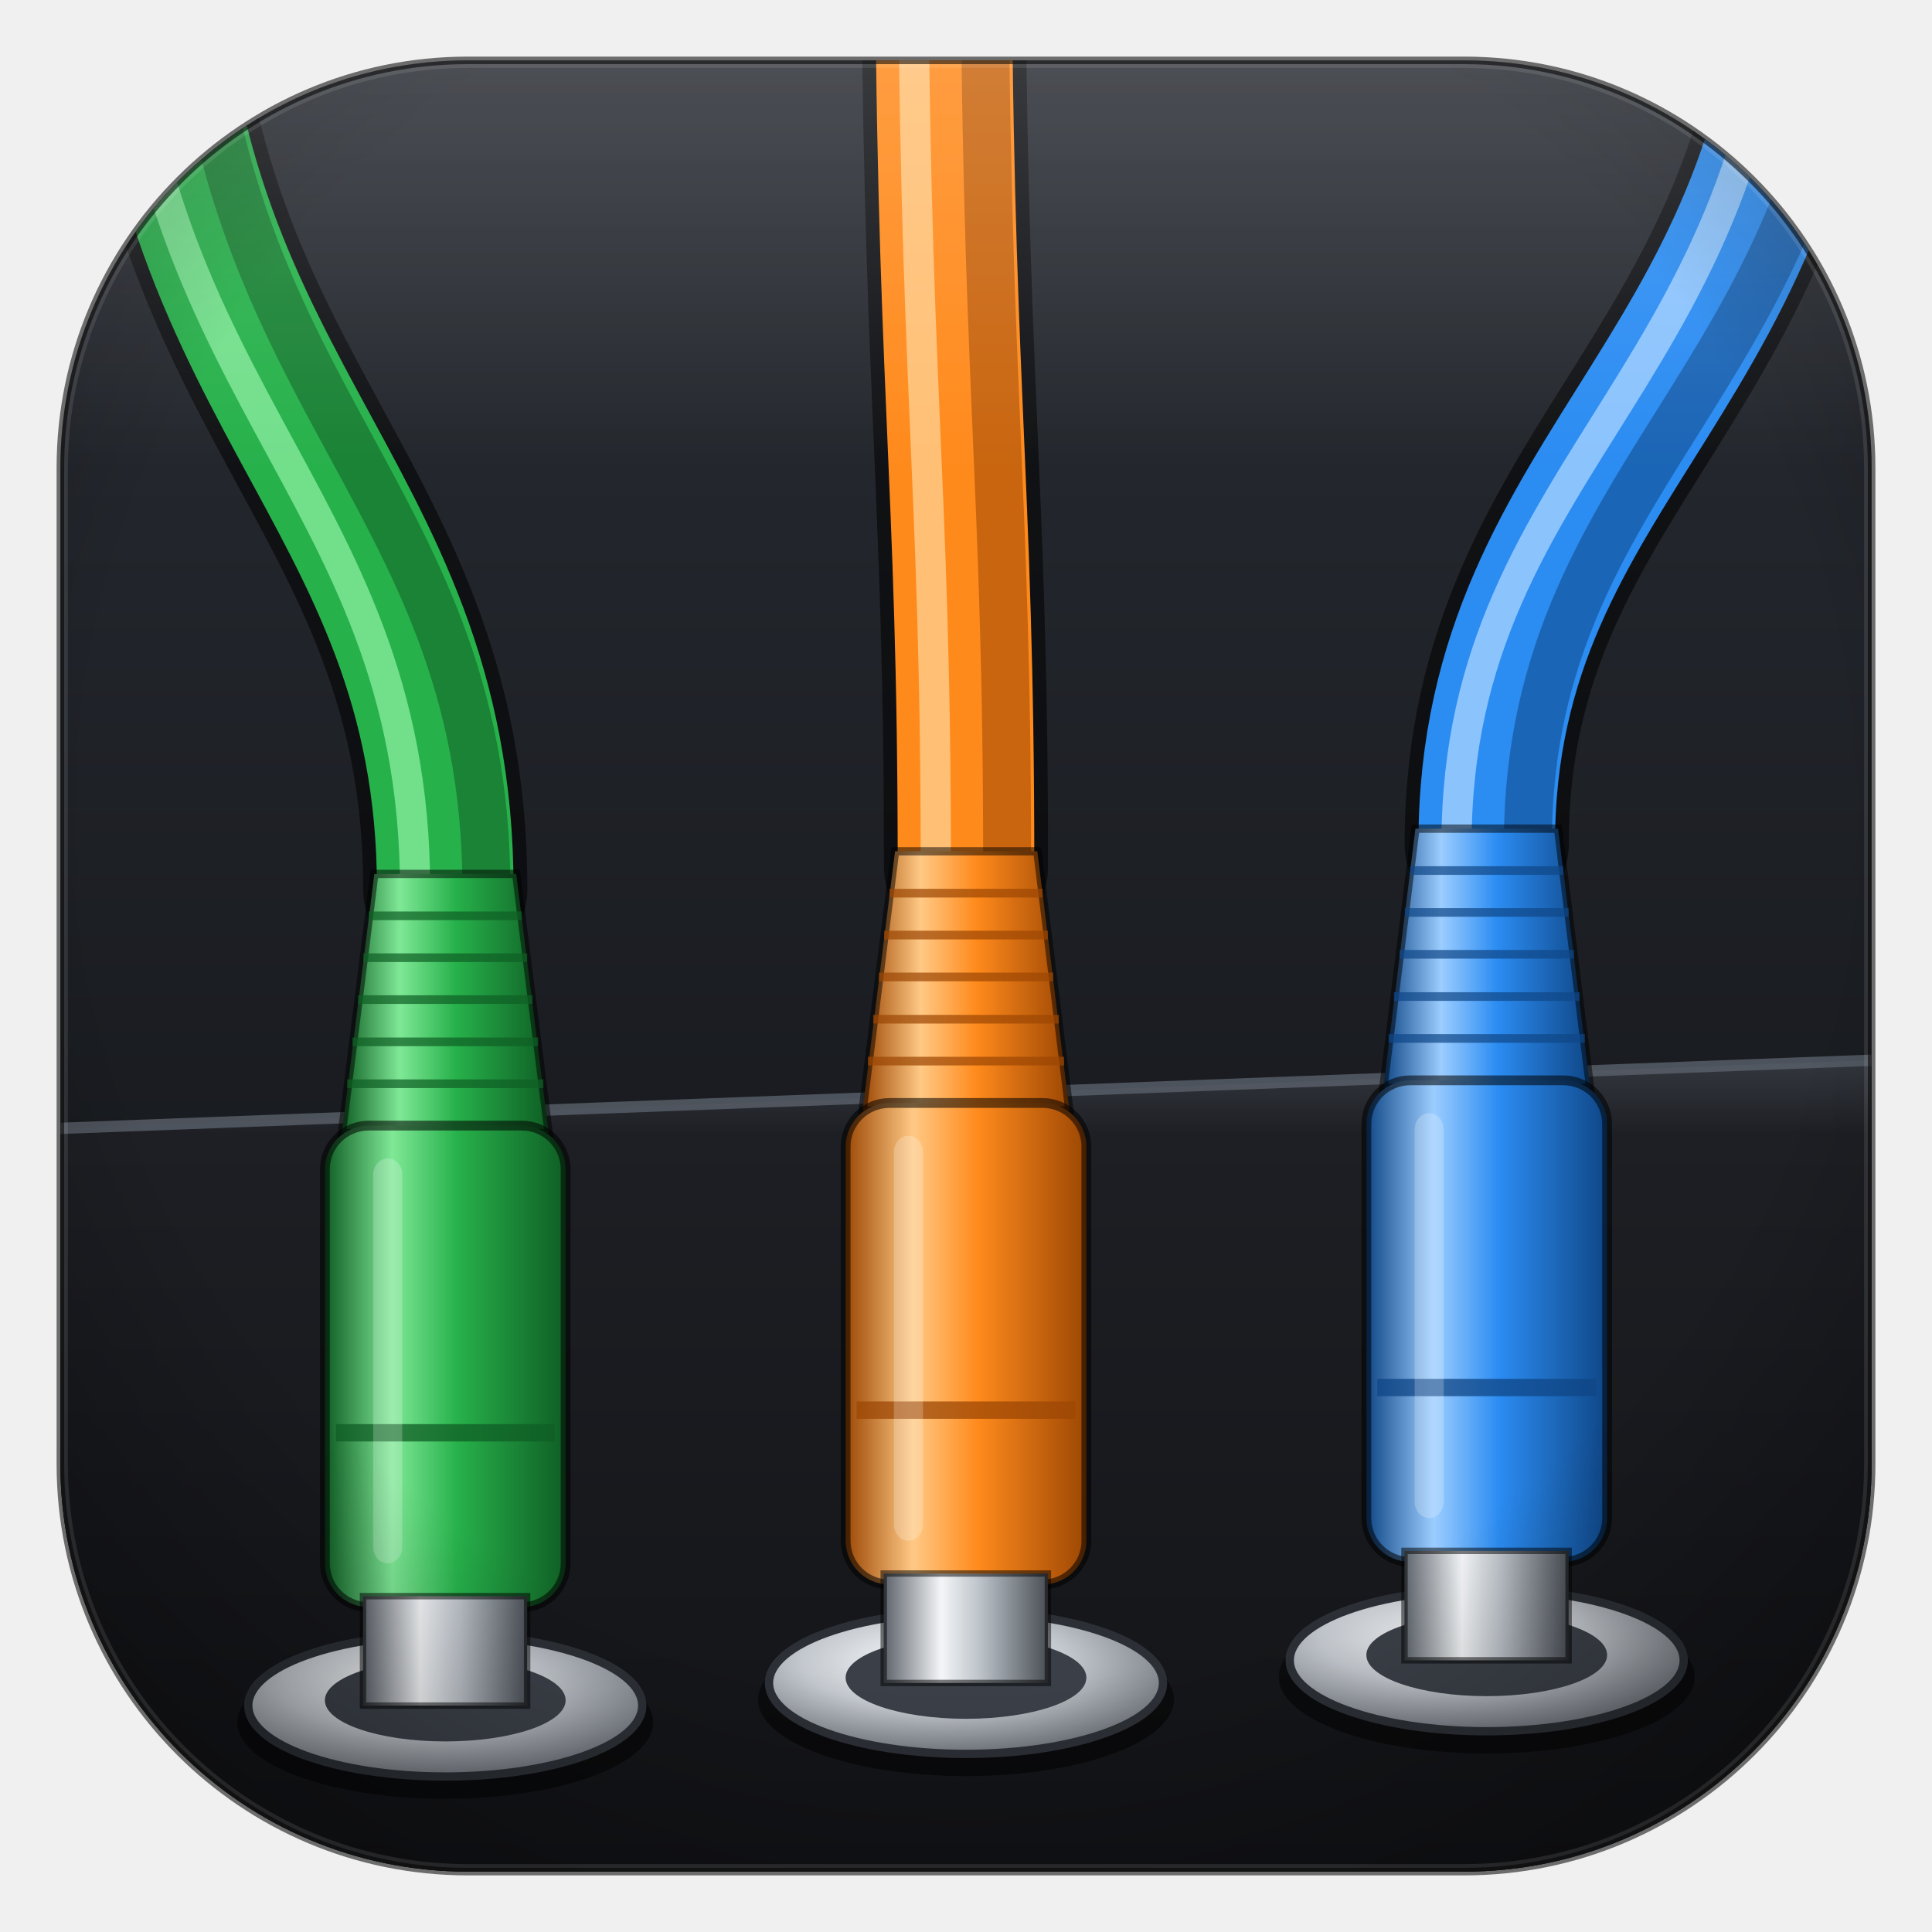
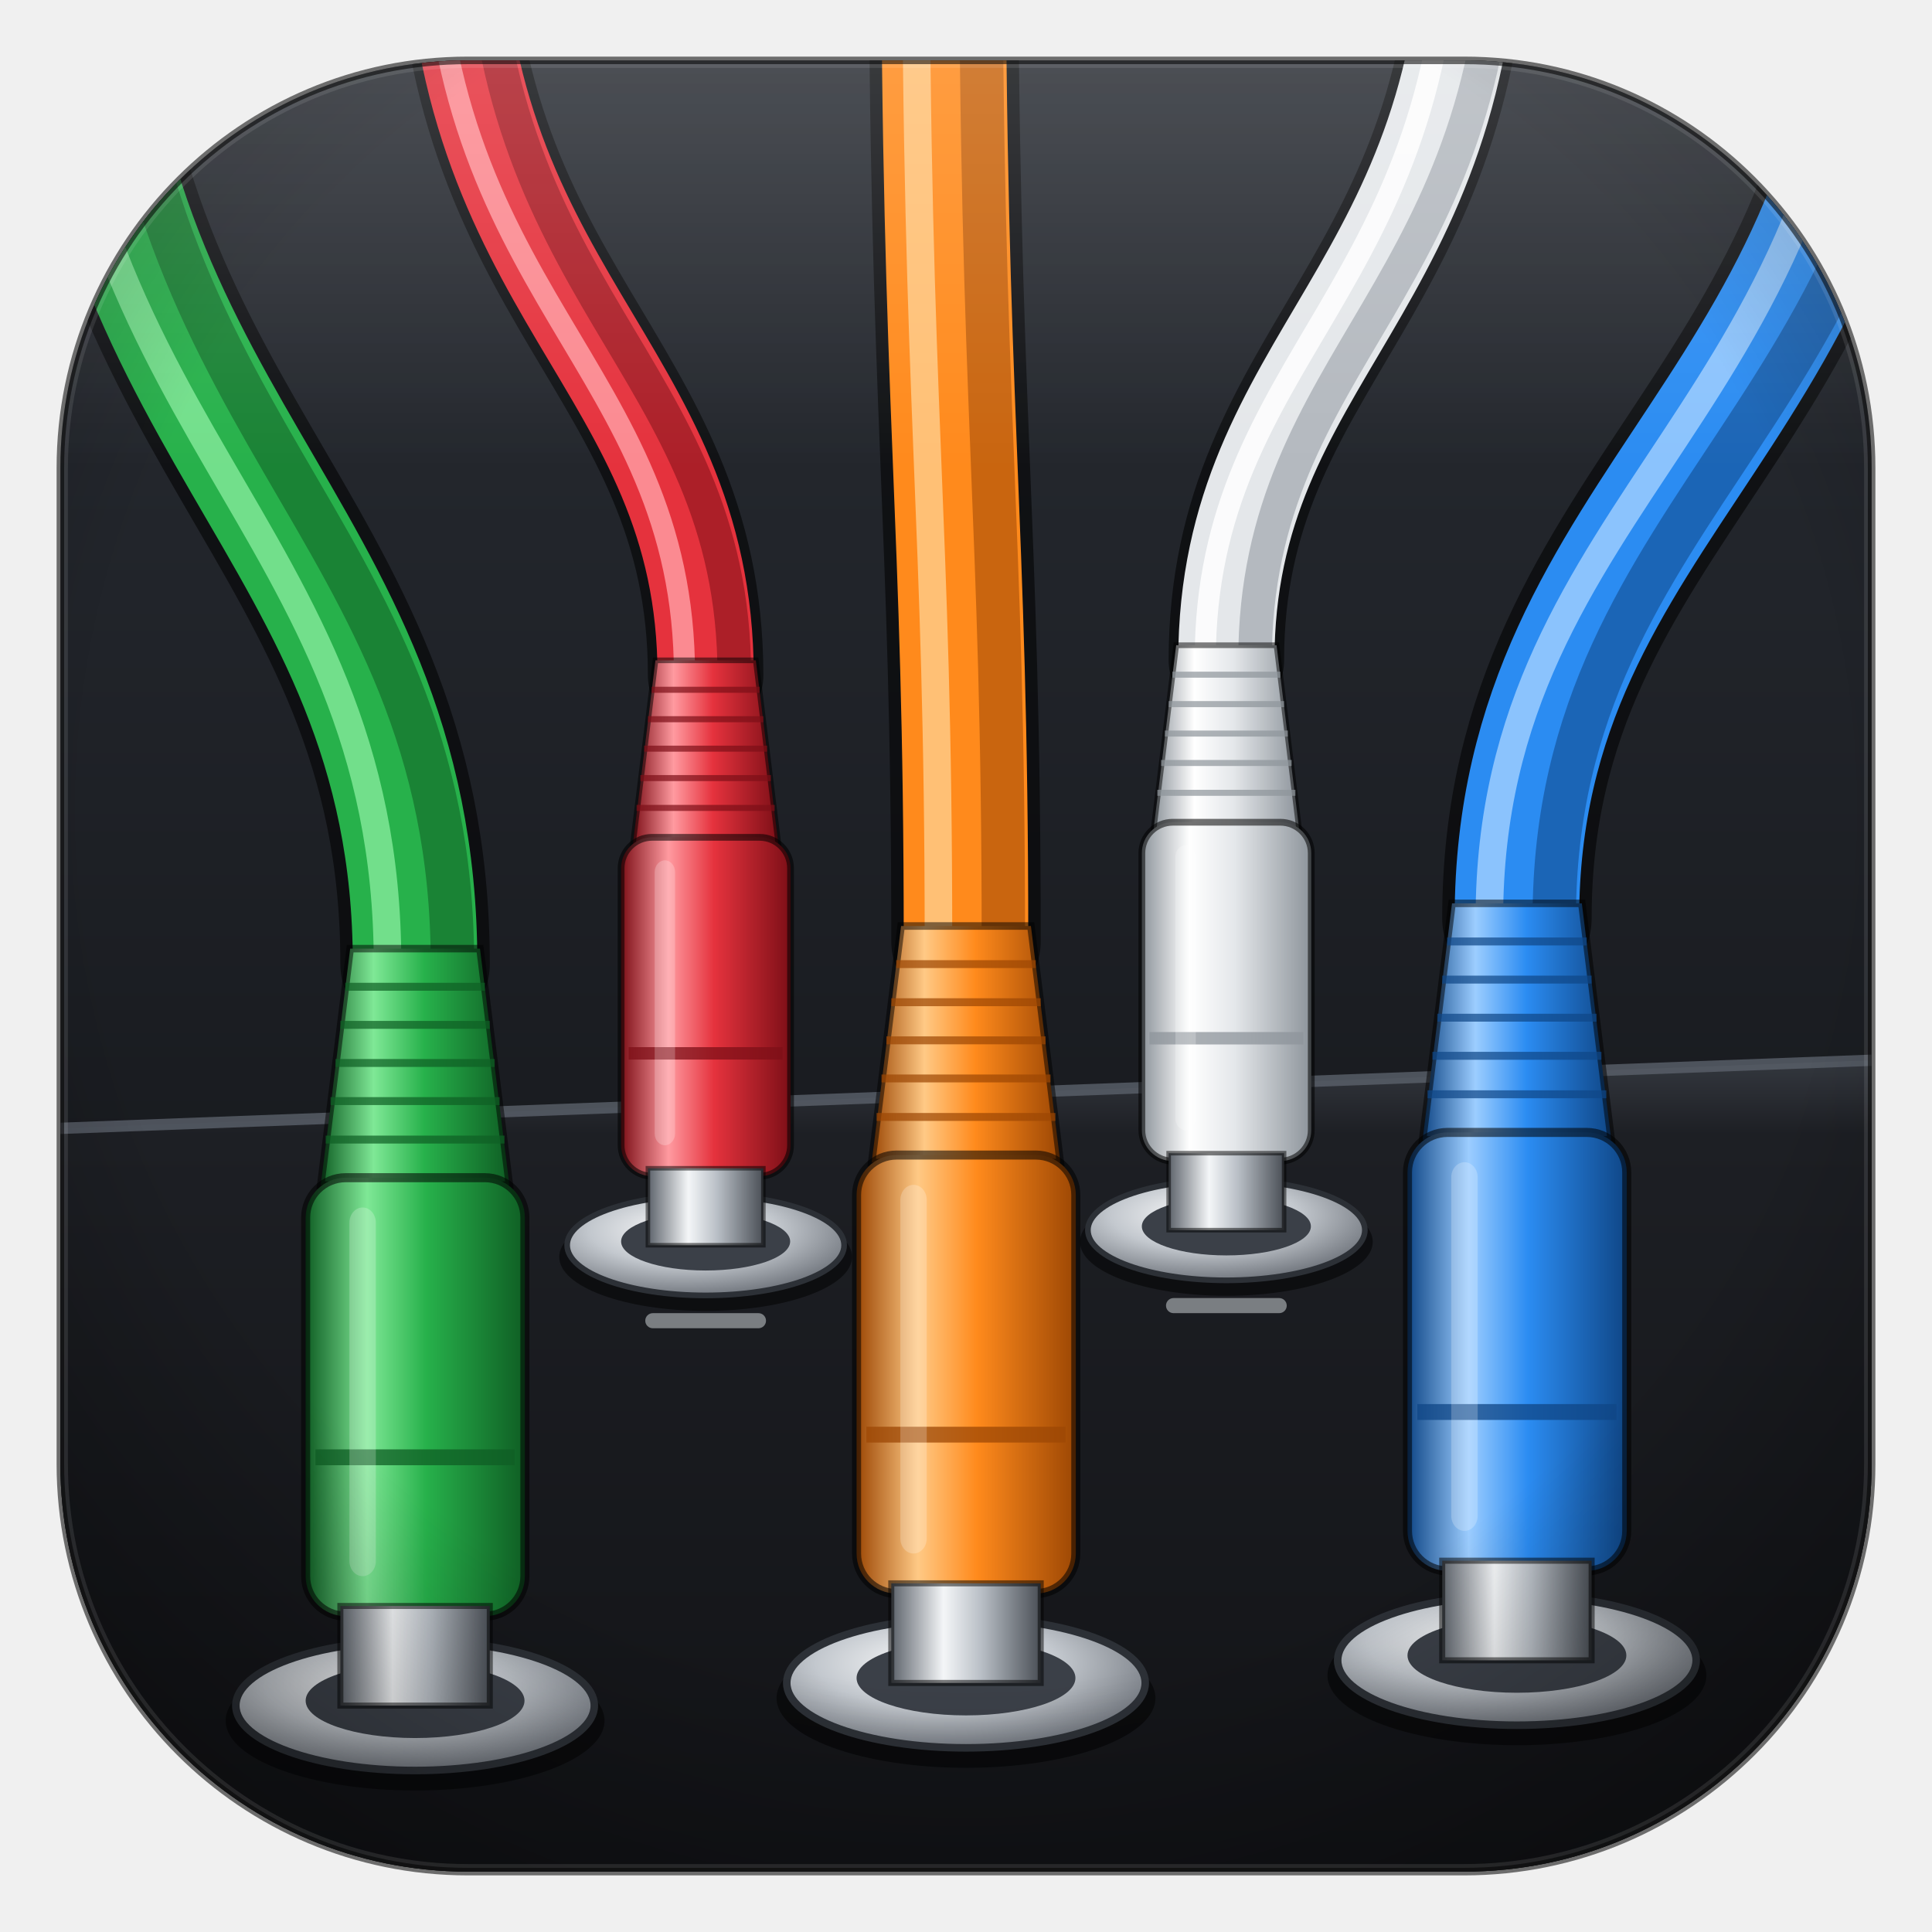
<svg xmlns="http://www.w3.org/2000/svg" viewBox="0 0 512 512" width="512" height="512">
  <defs>
    <linearGradient id="g_green" x1="0" x2="1" y1="0" y2="0">
      <stop offset="0" stop-color="#0f5e24" />
      <stop offset="0.28" stop-color="#7fe896" />
      <stop offset="0.55" stop-color="#27b14b" />
      <stop offset="1" stop-color="#0f5e24" />
    </linearGradient>
    <linearGradient id="g_orange" x1="0" x2="1" y1="0" y2="0">
      <stop offset="0" stop-color="#9c4704" />
      <stop offset="0.28" stop-color="#ffc985" />
      <stop offset="0.55" stop-color="#ff8a1c" />
      <stop offset="1" stop-color="#9c4704" />
    </linearGradient>
    <linearGradient id="g_blue" x1="0" x2="1" y1="0" y2="0">
      <stop offset="0" stop-color="#0f4686" />
      <stop offset="0.28" stop-color="#9ccdff" />
      <stop offset="0.55" stop-color="#2b8cf2" />
      <stop offset="1" stop-color="#0f4686" />
    </linearGradient>
    <linearGradient id="g_red" x1="0" x2="1" y1="0" y2="0">
      <stop offset="0" stop-color="#7d0f17" />
      <stop offset="0.28" stop-color="#ff9aa0" />
      <stop offset="0.55" stop-color="#e5323d" />
      <stop offset="1" stop-color="#7d0f17" />
    </linearGradient>
    <linearGradient id="g_white" x1="0" x2="1" y1="0" y2="0">
      <stop offset="0" stop-color="#8d949b" />
      <stop offset="0.28" stop-color="#ffffff" />
      <stop offset="0.55" stop-color="#e4e7ea" />
      <stop offset="1" stop-color="#8d949b" />
    </linearGradient>
    <linearGradient id="g_black" x1="0" x2="1" y1="0" y2="0">
      <stop offset="0" stop-color="#0a0b0d" />
      <stop offset="0.28" stop-color="#6b727d" />
      <stop offset="0.55" stop-color="#2a2d33" />
      <stop offset="1" stop-color="#0a0b0d" />
    </linearGradient>
    <linearGradient id="g_lime" x1="0" x2="1" y1="0" y2="0">
      <stop offset="0" stop-color="#4b7a14" />
      <stop offset="0.28" stop-color="#cdf59a" />
      <stop offset="0.55" stop-color="#8fd13f" />
      <stop offset="1" stop-color="#4b7a14" />
    </linearGradient>
    <linearGradient id="metal_h" x1="0" x2="1">
      <stop offset="0" stop-color="#5d636b" />
      <stop offset="0.35" stop-color="#f4f6f8" />
      <stop offset="0.6" stop-color="#b9bfc6" />
      <stop offset="1" stop-color="#4a4f56" />
    </linearGradient>
    <radialGradient id="metal_r" cx="0.42" cy="0.35" r="0.75">
      <stop offset="0" stop-color="#ffffff" />
      <stop offset="0.45" stop-color="#c3c8ce" />
      <stop offset="1" stop-color="#5b6068" />
    </radialGradient>
    <linearGradient id="bg" x1="0" x2="0" y1="0" y2="1">
      <stop offset="0" stop-color="#2a2e35" />
      <stop offset="1" stop-color="#0d0e11" />
    </linearGradient>
    <linearGradient id="panel" x1="0" x2="0" y1="0" y2="1">
      <stop offset="0" stop-color="#34383f" />
      <stop offset="0.08" stop-color="#1d1f24" />
      <stop offset="1" stop-color="#101114" />
    </linearGradient>
    <radialGradient id="vig" cx="0.5" cy="0.42" r="0.75">
      <stop offset="0.6" stop-color="#000" stop-opacity="0" />
      <stop offset="1" stop-color="#000" stop-opacity="0.55" />
    </radialGradient>
    <linearGradient id="gloss" x1="0" x2="0" y1="0" y2="1">
      <stop offset="0" stop-color="#fff" stop-opacity="0.16" />
      <stop offset="0.45" stop-color="#fff" stop-opacity="0" />
    </linearGradient>
    <clipPath id="box">
      <rect x="16" y="16" width="480" height="480" rx="108" />
    </clipPath>
  </defs>
  <g clip-path="url(#box)">
    <rect x="0" y="0" width="512" height="512" fill="url(#bg)" />
    <path d="M -10 300 L 522 280 L 522 530 L -10 530 Z" fill="url(#panel)" />
    <path d="M -10 300 L 522 280" stroke="#5a606a" stroke-width="3" stroke-opacity="0.8" />
-     <ellipse cx="118.0" cy="456.4" rx="55.1" ry="20.3" fill="#000" fill-opacity="0.5" />
-     <ellipse cx="118.0" cy="452.0" rx="52.2" ry="18.8" fill="url(#metal_r)" stroke="#2c3036" stroke-width="2.2" />
-     <ellipse cx="118.0" cy="450.6" rx="31.9" ry="10.9" fill="#3b4048" />
-     <ellipse cx="256.0" cy="450.4" rx="55.1" ry="20.3" fill="#000" fill-opacity="0.5" />
-     <ellipse cx="256.0" cy="446.0" rx="52.2" ry="18.8" fill="url(#metal_r)" stroke="#2c3036" stroke-width="2.2" />
-     <ellipse cx="256.0" cy="444.6" rx="31.9" ry="10.9" fill="#3b4048" />
-     <ellipse cx="394.0" cy="444.4" rx="55.1" ry="20.3" fill="#000" fill-opacity="0.5" />
-     <ellipse cx="394.0" cy="440.0" rx="52.2" ry="18.8" fill="url(#metal_r)" stroke="#2c3036" stroke-width="2.2" />
-     <ellipse cx="394.0" cy="438.6" rx="31.9" ry="10.9" fill="#3b4048" />
-     <path d="M 40.0 -30 C 40.0 104.2, 118.0 127.4, 118.0 235.6" fill="none" stroke="#000" stroke-opacity="0.55" stroke-width="43.5" stroke-linecap="round" />
-     <path d="M 40.0 -30 C 40.0 104.2, 118.0 127.4, 118.0 235.6" fill="none" stroke="#27b14b" stroke-width="36.2" stroke-linecap="round" />
-     <path d="M 40.0 -30 C 40.0 104.2, 118.0 127.4, 118.0 235.6" fill="none" stroke="#0f5e24" stroke-opacity="0.55" stroke-width="12.7" stroke-linecap="round" transform="translate(10.9,0)" />
-     <path d="M 40.0 -30 C 40.0 104.2, 118.0 127.4, 118.0 235.6" fill="none" stroke="#7fe896" stroke-opacity="0.85" stroke-width="8.0" stroke-linecap="round" transform="translate(-8.0,0)" />
-     <path d="M 99.2 231.6 L 136.8 231.6 L 145.4 300.3 L 90.6 300.3 Z" fill="url(#g_green)" stroke="#000" stroke-opacity="0.5" stroke-width="2.2" />
-     <line x1="97.7" y1="242.7" x2="138.3" y2="242.7" stroke="#0f5e24" stroke-opacity="0.7" stroke-width="2.3" />
-     <line x1="96.3" y1="253.8" x2="139.7" y2="253.8" stroke="#0f5e24" stroke-opacity="0.7" stroke-width="2.3" />
-     <line x1="94.9" y1="264.9" x2="141.1" y2="264.9" stroke="#0f5e24" stroke-opacity="0.7" stroke-width="2.3" />
-     <line x1="93.4" y1="276.1" x2="142.6" y2="276.1" stroke="#0f5e24" stroke-opacity="0.7" stroke-width="2.3" />
-     <line x1="92.0" y1="287.2" x2="144.0" y2="287.2" stroke="#0f5e24" stroke-opacity="0.7" stroke-width="2.3" />
-     <rect x="86.1" y="298.3" width="63.8" height="127.6" rx="11.6" fill="url(#g_green)" stroke="#000" stroke-opacity="0.55" stroke-width="2.6" />
-     <rect x="89.0" y="377.4" width="58.0" height="4.6" fill="#0f5e24" fill-opacity="0.75" />
-     <rect x="98.9" y="307.0" width="7.7" height="107.3" rx="4.3" fill="#fff" fill-opacity="0.22" />
-     <rect x="96.2" y="423.0" width="43.5" height="29.0" fill="url(#metal_h)" stroke="#000" stroke-opacity="0.5" stroke-width="1.7" />
-     <path d="M 250.0 -30 C 250.0 101.5, 256.0 124.1, 256.0 229.6" fill="none" stroke="#000" stroke-opacity="0.55" stroke-width="43.5" stroke-linecap="round" />
-     <path d="M 250.0 -30 C 250.0 101.5, 256.0 124.1, 256.0 229.6" fill="none" stroke="#ff8a1c" stroke-width="36.2" stroke-linecap="round" />
-     <path d="M 250.0 -30 C 250.0 101.5, 256.0 124.1, 256.0 229.6" fill="none" stroke="#9c4704" stroke-opacity="0.55" stroke-width="12.7" stroke-linecap="round" transform="translate(10.9,0)" />
-     <path d="M 250.0 -30 C 250.0 101.5, 256.0 124.1, 256.0 229.6" fill="none" stroke="#ffc985" stroke-opacity="0.85" stroke-width="8.0" stroke-linecap="round" transform="translate(-8.0,0)" />
-     <path d="M 237.2 225.6 L 274.9 225.6 L 283.4 294.3 L 228.6 294.3 Z" fill="url(#g_orange)" stroke="#000" stroke-opacity="0.5" stroke-width="2.2" />
-     <line x1="235.7" y1="236.7" x2="276.3" y2="236.7" stroke="#9c4704" stroke-opacity="0.7" stroke-width="2.3" />
-     <line x1="234.3" y1="247.8" x2="277.7" y2="247.8" stroke="#9c4704" stroke-opacity="0.7" stroke-width="2.3" />
-     <line x1="232.9" y1="258.9" x2="279.1" y2="258.9" stroke="#9c4704" stroke-opacity="0.7" stroke-width="2.3" />
-     <line x1="231.4" y1="270.1" x2="280.6" y2="270.1" stroke="#9c4704" stroke-opacity="0.7" stroke-width="2.3" />
-     <line x1="230.0" y1="281.2" x2="282.0" y2="281.2" stroke="#9c4704" stroke-opacity="0.7" stroke-width="2.3" />
-     <rect x="224.1" y="292.3" width="63.8" height="127.6" rx="11.6" fill="url(#g_orange)" stroke="#000" stroke-opacity="0.55" stroke-width="2.6" />
-     <rect x="227.0" y="371.4" width="58.0" height="4.6" fill="#9c4704" fill-opacity="0.75" />
-     <rect x="236.9" y="301.0" width="7.7" height="107.3" rx="4.3" fill="#fff" fill-opacity="0.22" />
-     <rect x="234.2" y="417.0" width="43.5" height="29.0" fill="url(#metal_h)" stroke="#000" stroke-opacity="0.5" stroke-width="1.7" />
-     <path d="M 480.0 -30 C 480.0 98.8, 394.0 120.8, 394.0 223.6" fill="none" stroke="#000" stroke-opacity="0.55" stroke-width="43.5" stroke-linecap="round" />
-     <path d="M 480.0 -30 C 480.0 98.8, 394.0 120.8, 394.0 223.6" fill="none" stroke="#2b8cf2" stroke-width="36.2" stroke-linecap="round" />
-     <path d="M 480.0 -30 C 480.0 98.8, 394.0 120.8, 394.0 223.6" fill="none" stroke="#0f4686" stroke-opacity="0.55" stroke-width="12.7" stroke-linecap="round" transform="translate(10.9,0)" />
-     <path d="M 480.0 -30 C 480.0 98.8, 394.0 120.8, 394.0 223.6" fill="none" stroke="#9ccdff" stroke-opacity="0.85" stroke-width="8.0" stroke-linecap="round" transform="translate(-8.0,0)" />
-     <path d="M 375.1 219.6 L 412.9 219.6 L 421.4 288.3 L 366.6 288.3 Z" fill="url(#g_blue)" stroke="#000" stroke-opacity="0.5" stroke-width="2.2" />
-     <line x1="373.7" y1="230.7" x2="414.3" y2="230.7" stroke="#0f4686" stroke-opacity="0.7" stroke-width="2.3" />
-     <line x1="372.3" y1="241.8" x2="415.7" y2="241.8" stroke="#0f4686" stroke-opacity="0.7" stroke-width="2.3" />
-     <line x1="370.9" y1="252.9" x2="417.1" y2="252.9" stroke="#0f4686" stroke-opacity="0.7" stroke-width="2.3" />
-     <line x1="369.4" y1="264.1" x2="418.6" y2="264.1" stroke="#0f4686" stroke-opacity="0.7" stroke-width="2.3" />
-     <line x1="368.0" y1="275.2" x2="420.0" y2="275.2" stroke="#0f4686" stroke-opacity="0.7" stroke-width="2.3" />
-     <rect x="362.1" y="286.3" width="63.8" height="127.6" rx="11.6" fill="url(#g_blue)" stroke="#000" stroke-opacity="0.55" stroke-width="2.6" />
-     <rect x="365.0" y="365.4" width="58.0" height="4.6" fill="#0f4686" fill-opacity="0.75" />
-     <rect x="374.9" y="295.0" width="7.7" height="107.3" rx="4.3" fill="#fff" fill-opacity="0.22" />
-     <rect x="372.2" y="411.0" width="43.5" height="29.0" fill="url(#metal_h)" stroke="#000" stroke-opacity="0.5" stroke-width="1.7" />
+     <ellipse cx="187.0" cy="333.1" rx="38.8" ry="14.3" fill="#000" fill-opacity="0.5" />
+     <ellipse cx="187.0" cy="330.0" rx="36.7" ry="13.3" fill="url(#metal_r)" stroke="#2c3036" stroke-width="1.5" />
+     <ellipse cx="187.0" cy="329.0" rx="22.4" ry="7.7" fill="#3b4048" />
+     <rect x="171.0" y="348.0" width="32" height="4" rx="2" fill="#c9cdd2" fill-opacity="0.55" />
+     <ellipse cx="325.0" cy="329.1" rx="38.8" ry="14.3" fill="#000" fill-opacity="0.5" />
+     <ellipse cx="325.0" cy="326.0" rx="36.7" ry="13.3" fill="url(#metal_r)" stroke="#2c3036" stroke-width="1.5" />
+     <ellipse cx="325.0" cy="325.0" rx="22.4" ry="7.7" fill="#3b4048" />
+     <rect x="309.0" y="344.0" width="32" height="4" rx="2" fill="#c9cdd2" fill-opacity="0.55" />
+     <ellipse cx="110.0" cy="456.0" rx="50.2" ry="18.5" fill="#000" fill-opacity="0.5" />
+     <ellipse cx="110.0" cy="452.0" rx="47.5" ry="17.2" fill="url(#metal_r)" stroke="#2c3036" stroke-width="2.0" />
+     <ellipse cx="110.0" cy="450.7" rx="29.0" ry="9.9" fill="#3b4048" />
+     <ellipse cx="256.0" cy="450.0" rx="50.2" ry="18.5" fill="#000" fill-opacity="0.5" />
+     <ellipse cx="256.0" cy="446.0" rx="47.5" ry="17.2" fill="url(#metal_r)" stroke="#2c3036" stroke-width="2.0" />
+     <ellipse cx="256.0" cy="444.7" rx="29.0" ry="9.9" fill="#3b4048" />
+     <ellipse cx="402.0" cy="444.0" rx="50.2" ry="18.5" fill="#000" fill-opacity="0.5" />
+     <ellipse cx="402.0" cy="440.0" rx="47.5" ry="17.2" fill="url(#metal_r)" stroke="#2c3036" stroke-width="2.0" />
+     <ellipse cx="402.0" cy="438.7" rx="29.0" ry="9.9" fill="#3b4048" />
+     <path d="M 120.0 -30 C 120.0 78.7, 187.0 96.2, 187.0 179.0" fill="none" stroke="#000" stroke-opacity="0.55" stroke-width="30.6" stroke-linecap="round" />
+     <path d="M 120.0 -30 C 120.0 78.7, 187.0 96.2, 187.0 179.0" fill="none" stroke="#e5323d" stroke-width="25.5" stroke-linecap="round" />
+     <path d="M 120.0 -30 C 120.0 78.7, 187.0 96.2, 187.0 179.0" fill="none" stroke="#7d0f17" stroke-opacity="0.55" stroke-width="8.9" stroke-linecap="round" transform="translate(7.6,0)" />
+     <path d="M 120.0 -30 C 120.0 78.7, 187.0 96.2, 187.0 179.0" fill="none" stroke="#ff9aa0" stroke-opacity="0.85" stroke-width="5.6" stroke-linecap="round" transform="translate(-5.6,0)" />
+     <path d="M 173.7 175.0 L 200.3 175.0 L 206.3 223.9 L 167.7 223.9 Z" fill="url(#g_red)" stroke="#000" stroke-opacity="0.5" stroke-width="1.5" />
+     <line x1="172.7" y1="182.8" x2="201.3" y2="182.8" stroke="#7d0f17" stroke-opacity="0.7" stroke-width="1.6" />
+     <line x1="171.7" y1="190.6" x2="202.3" y2="190.6" stroke="#7d0f17" stroke-opacity="0.7" stroke-width="1.6" />
+     <line x1="170.7" y1="198.4" x2="203.3" y2="198.4" stroke="#7d0f17" stroke-opacity="0.7" stroke-width="1.6" />
+     <line x1="169.7" y1="206.2" x2="204.3" y2="206.2" stroke="#7d0f17" stroke-opacity="0.7" stroke-width="1.6" />
+     <line x1="168.7" y1="214.1" x2="205.3" y2="214.1" stroke="#7d0f17" stroke-opacity="0.7" stroke-width="1.6" />
+     <rect x="164.6" y="221.9" width="44.9" height="89.8" rx="8.2" fill="url(#g_red)" stroke="#000" stroke-opacity="0.55" stroke-width="1.8" />
+     <rect x="166.6" y="277.5" width="40.8" height="3.3" fill="#7d0f17" fill-opacity="0.75" />
+     <rect x="173.5" y="228.0" width="5.4" height="75.5" rx="3.1" fill="#fff" fill-opacity="0.22" />
+     <rect x="171.7" y="309.6" width="30.6" height="20.4" fill="url(#metal_h)" stroke="#000" stroke-opacity="0.5" stroke-width="1.2" />
+     <path d="M 390.0 -30 C 390.0 76.9, 325.0 94.0, 325.0 175.0" fill="none" stroke="#000" stroke-opacity="0.55" stroke-width="30.6" stroke-linecap="round" />
+     <path d="M 390.0 -30 C 390.0 76.9, 325.0 94.0, 325.0 175.0" fill="none" stroke="#e4e7ea" stroke-width="25.5" stroke-linecap="round" />
+     <path d="M 390.0 -30 C 390.0 76.9, 325.0 94.0, 325.0 175.0" fill="none" stroke="#8d949b" stroke-opacity="0.55" stroke-width="8.9" stroke-linecap="round" transform="translate(7.6,0)" />
+     <path d="M 390.0 -30 C 390.0 76.9, 325.0 94.0, 325.0 175.0" fill="none" stroke="#ffffff" stroke-opacity="0.85" stroke-width="5.6" stroke-linecap="round" transform="translate(-5.6,0)" />
+     <path d="M 311.7 171.0 L 338.3 171.0 L 344.3 219.9 L 305.7 219.9 Z" fill="url(#g_white)" stroke="#000" stroke-opacity="0.5" stroke-width="1.5" />
+     <line x1="310.7" y1="178.8" x2="339.3" y2="178.8" stroke="#8d949b" stroke-opacity="0.7" stroke-width="1.6" />
+     <line x1="309.7" y1="186.6" x2="340.3" y2="186.6" stroke="#8d949b" stroke-opacity="0.7" stroke-width="1.6" />
+     <line x1="308.7" y1="194.4" x2="341.3" y2="194.4" stroke="#8d949b" stroke-opacity="0.7" stroke-width="1.6" />
+     <line x1="307.7" y1="202.2" x2="342.3" y2="202.2" stroke="#8d949b" stroke-opacity="0.7" stroke-width="1.6" />
+     <line x1="306.7" y1="210.1" x2="343.3" y2="210.1" stroke="#8d949b" stroke-opacity="0.7" stroke-width="1.6" />
+     <rect x="302.6" y="217.9" width="44.9" height="89.8" rx="8.2" fill="url(#g_white)" stroke="#000" stroke-opacity="0.55" stroke-width="1.8" />
+     <rect x="304.6" y="273.5" width="40.8" height="3.3" fill="#8d949b" fill-opacity="0.75" />
+     <rect x="311.5" y="224.0" width="5.4" height="75.5" rx="3.1" fill="#fff" fill-opacity="0.22" />
+     <rect x="309.7" y="305.6" width="30.6" height="20.4" fill="url(#metal_h)" stroke="#000" stroke-opacity="0.5" stroke-width="1.2" />
+     <path d="M 20.0 -30 C 20.0 113.1, 110.0 138.2, 110.0 255.4" fill="none" stroke="#000" stroke-opacity="0.55" stroke-width="39.6" stroke-linecap="round" />
+     <path d="M 20.0 -30 C 20.0 113.1, 110.0 138.2, 110.0 255.4" fill="none" stroke="#27b14b" stroke-width="33.0" stroke-linecap="round" />
+     <path d="M 20.0 -30 C 20.0 113.1, 110.0 138.2, 110.0 255.4" fill="none" stroke="#0f5e24" stroke-opacity="0.55" stroke-width="11.5" stroke-linecap="round" transform="translate(9.9,0)" />
+     <path d="M 20.0 -30 C 20.0 113.1, 110.0 138.2, 110.0 255.4" fill="none" stroke="#7fe896" stroke-opacity="0.85" stroke-width="7.3" stroke-linecap="round" transform="translate(-7.3,0)" />
+     <path d="M 92.8 251.4 L 127.2 251.4 L 135.0 314.1 L 85.0 314.1 Z" fill="url(#g_green)" stroke="#000" stroke-opacity="0.5" stroke-width="2.0" />
+     <line x1="91.5" y1="261.5" x2="128.5" y2="261.5" stroke="#0f5e24" stroke-opacity="0.7" stroke-width="2.1" />
+     <line x1="90.2" y1="271.6" x2="129.8" y2="271.6" stroke="#0f5e24" stroke-opacity="0.7" stroke-width="2.1" />
+     <line x1="88.9" y1="281.7" x2="131.1" y2="281.7" stroke="#0f5e24" stroke-opacity="0.7" stroke-width="2.1" />
+     <line x1="87.6" y1="291.8" x2="132.4" y2="291.8" stroke="#0f5e24" stroke-opacity="0.7" stroke-width="2.1" />
+     <line x1="86.3" y1="302.0" x2="133.7" y2="302.0" stroke="#0f5e24" stroke-opacity="0.7" stroke-width="2.1" />
+     <rect x="81.0" y="312.1" width="58.1" height="116.2" rx="10.6" fill="url(#g_green)" stroke="#000" stroke-opacity="0.55" stroke-width="2.4" />
+     <rect x="83.6" y="384.1" width="52.8" height="4.2" fill="#0f5e24" fill-opacity="0.75" />
+     <rect x="92.6" y="320.0" width="7.0" height="97.7" rx="4.0" fill="#fff" fill-opacity="0.22" />
+     <rect x="90.2" y="425.6" width="39.6" height="26.4" fill="url(#metal_h)" stroke="#000" stroke-opacity="0.5" stroke-width="1.6" />
+     <path d="M 250.0 -30 C 250.0 110.4, 256.0 134.9, 256.0 249.4" fill="none" stroke="#000" stroke-opacity="0.55" stroke-width="39.6" stroke-linecap="round" />
+     <path d="M 250.0 -30 C 250.0 110.4, 256.0 134.9, 256.0 249.4" fill="none" stroke="#ff8a1c" stroke-width="33.0" stroke-linecap="round" />
+     <path d="M 250.0 -30 C 250.0 110.4, 256.0 134.9, 256.0 249.4" fill="none" stroke="#9c4704" stroke-opacity="0.55" stroke-width="11.5" stroke-linecap="round" transform="translate(9.9,0)" />
+     <path d="M 250.0 -30 C 250.0 110.4, 256.0 134.9, 256.0 249.4" fill="none" stroke="#ffc985" stroke-opacity="0.85" stroke-width="7.3" stroke-linecap="round" transform="translate(-7.3,0)" />
+     <path d="M 238.8 245.4 L 273.2 245.4 L 281.0 308.1 L 231.0 308.1 Z" fill="url(#g_orange)" stroke="#000" stroke-opacity="0.5" stroke-width="2.0" />
+     <line x1="237.5" y1="255.5" x2="274.5" y2="255.5" stroke="#9c4704" stroke-opacity="0.7" stroke-width="2.1" />
+     <line x1="236.2" y1="265.6" x2="275.8" y2="265.6" stroke="#9c4704" stroke-opacity="0.7" stroke-width="2.1" />
+     <line x1="234.9" y1="275.7" x2="277.1" y2="275.7" stroke="#9c4704" stroke-opacity="0.7" stroke-width="2.1" />
+     <line x1="233.6" y1="285.8" x2="278.4" y2="285.8" stroke="#9c4704" stroke-opacity="0.7" stroke-width="2.1" />
+     <line x1="232.3" y1="296.0" x2="279.7" y2="296.0" stroke="#9c4704" stroke-opacity="0.7" stroke-width="2.1" />
+     <rect x="227.0" y="306.1" width="58.1" height="116.2" rx="10.6" fill="url(#g_orange)" stroke="#000" stroke-opacity="0.55" stroke-width="2.4" />
+     <rect x="229.6" y="378.1" width="52.8" height="4.2" fill="#9c4704" fill-opacity="0.75" />
+     <rect x="238.6" y="314.0" width="7.0" height="97.7" rx="4.0" fill="#fff" fill-opacity="0.22" />
+     <rect x="236.2" y="419.6" width="39.6" height="26.4" fill="url(#metal_h)" stroke="#000" stroke-opacity="0.5" stroke-width="1.6" />
+     <path d="M 500.0 -30 C 500.0 107.7, 402.0 131.6, 402.0 243.4" fill="none" stroke="#000" stroke-opacity="0.55" stroke-width="39.6" stroke-linecap="round" />
+     <path d="M 500.0 -30 C 500.0 107.7, 402.0 131.6, 402.0 243.4" fill="none" stroke="#2b8cf2" stroke-width="33.0" stroke-linecap="round" />
+     <path d="M 500.0 -30 C 500.0 107.7, 402.0 131.6, 402.0 243.4" fill="none" stroke="#0f4686" stroke-opacity="0.55" stroke-width="11.5" stroke-linecap="round" transform="translate(9.9,0)" />
+     <path d="M 500.0 -30 C 500.0 107.7, 402.0 131.6, 402.0 243.4" fill="none" stroke="#9ccdff" stroke-opacity="0.85" stroke-width="7.3" stroke-linecap="round" transform="translate(-7.3,0)" />
+     <path d="M 384.8 239.4 L 419.2 239.4 L 427.0 302.1 L 377.0 302.1 Z" fill="url(#g_blue)" stroke="#000" stroke-opacity="0.5" stroke-width="2.0" />
+     <line x1="383.5" y1="249.5" x2="420.5" y2="249.5" stroke="#0f4686" stroke-opacity="0.7" stroke-width="2.1" />
+     <line x1="382.2" y1="259.6" x2="421.8" y2="259.6" stroke="#0f4686" stroke-opacity="0.7" stroke-width="2.1" />
+     <line x1="380.9" y1="269.7" x2="423.1" y2="269.7" stroke="#0f4686" stroke-opacity="0.7" stroke-width="2.1" />
+     <line x1="379.6" y1="279.8" x2="424.4" y2="279.8" stroke="#0f4686" stroke-opacity="0.7" stroke-width="2.1" />
+     <line x1="378.3" y1="290.0" x2="425.7" y2="290.0" stroke="#0f4686" stroke-opacity="0.7" stroke-width="2.1" />
+     <rect x="373.0" y="300.1" width="58.1" height="116.2" rx="10.6" fill="url(#g_blue)" stroke="#000" stroke-opacity="0.55" stroke-width="2.4" />
+     <rect x="375.6" y="372.1" width="52.8" height="4.2" fill="#0f4686" fill-opacity="0.75" />
+     <rect x="384.6" y="308.0" width="7.0" height="97.7" rx="4.0" fill="#fff" fill-opacity="0.22" />
+     <rect x="382.2" y="413.6" width="39.6" height="26.4" fill="url(#metal_h)" stroke="#000" stroke-opacity="0.5" stroke-width="1.6" />
    <rect x="0" y="0" width="512" height="512" fill="url(#vig)" />
    <rect x="16" y="16" width="480" height="240" fill="url(#gloss)" />
  </g>
  <rect x="17" y="17" width="478" height="478" rx="107" fill="none" stroke="#ffffff" stroke-opacity="0.10" stroke-width="2" />
  <rect x="16" y="16" width="480" height="480" rx="108" fill="none" stroke="#000" stroke-opacity="0.55" stroke-width="2" />
</svg>
